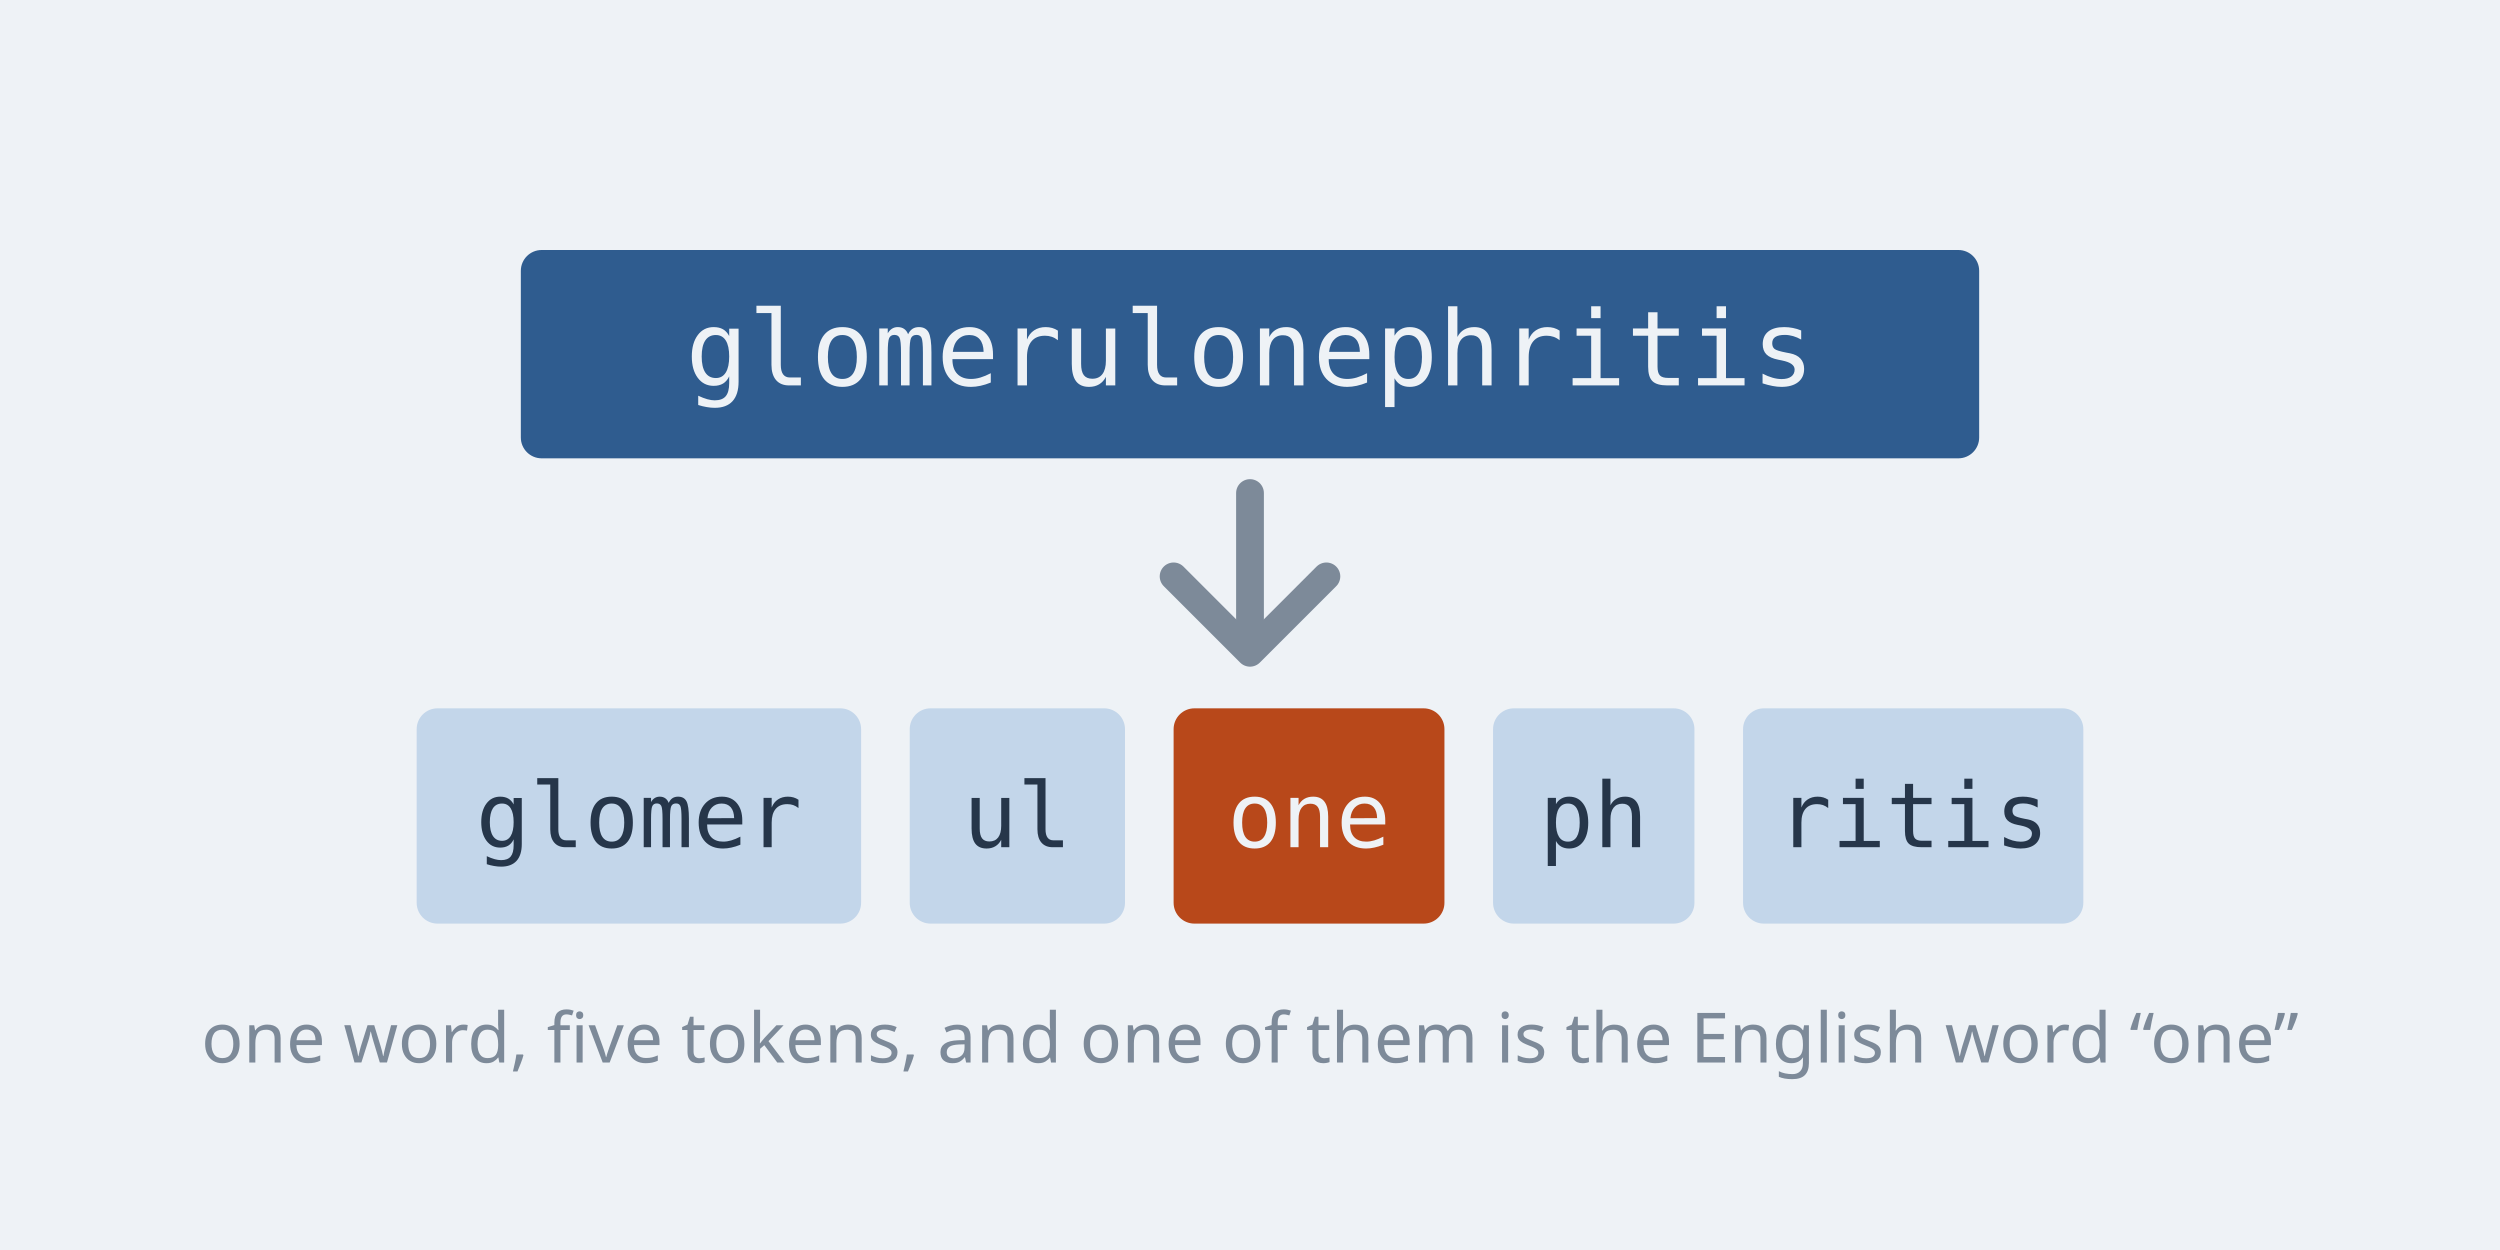
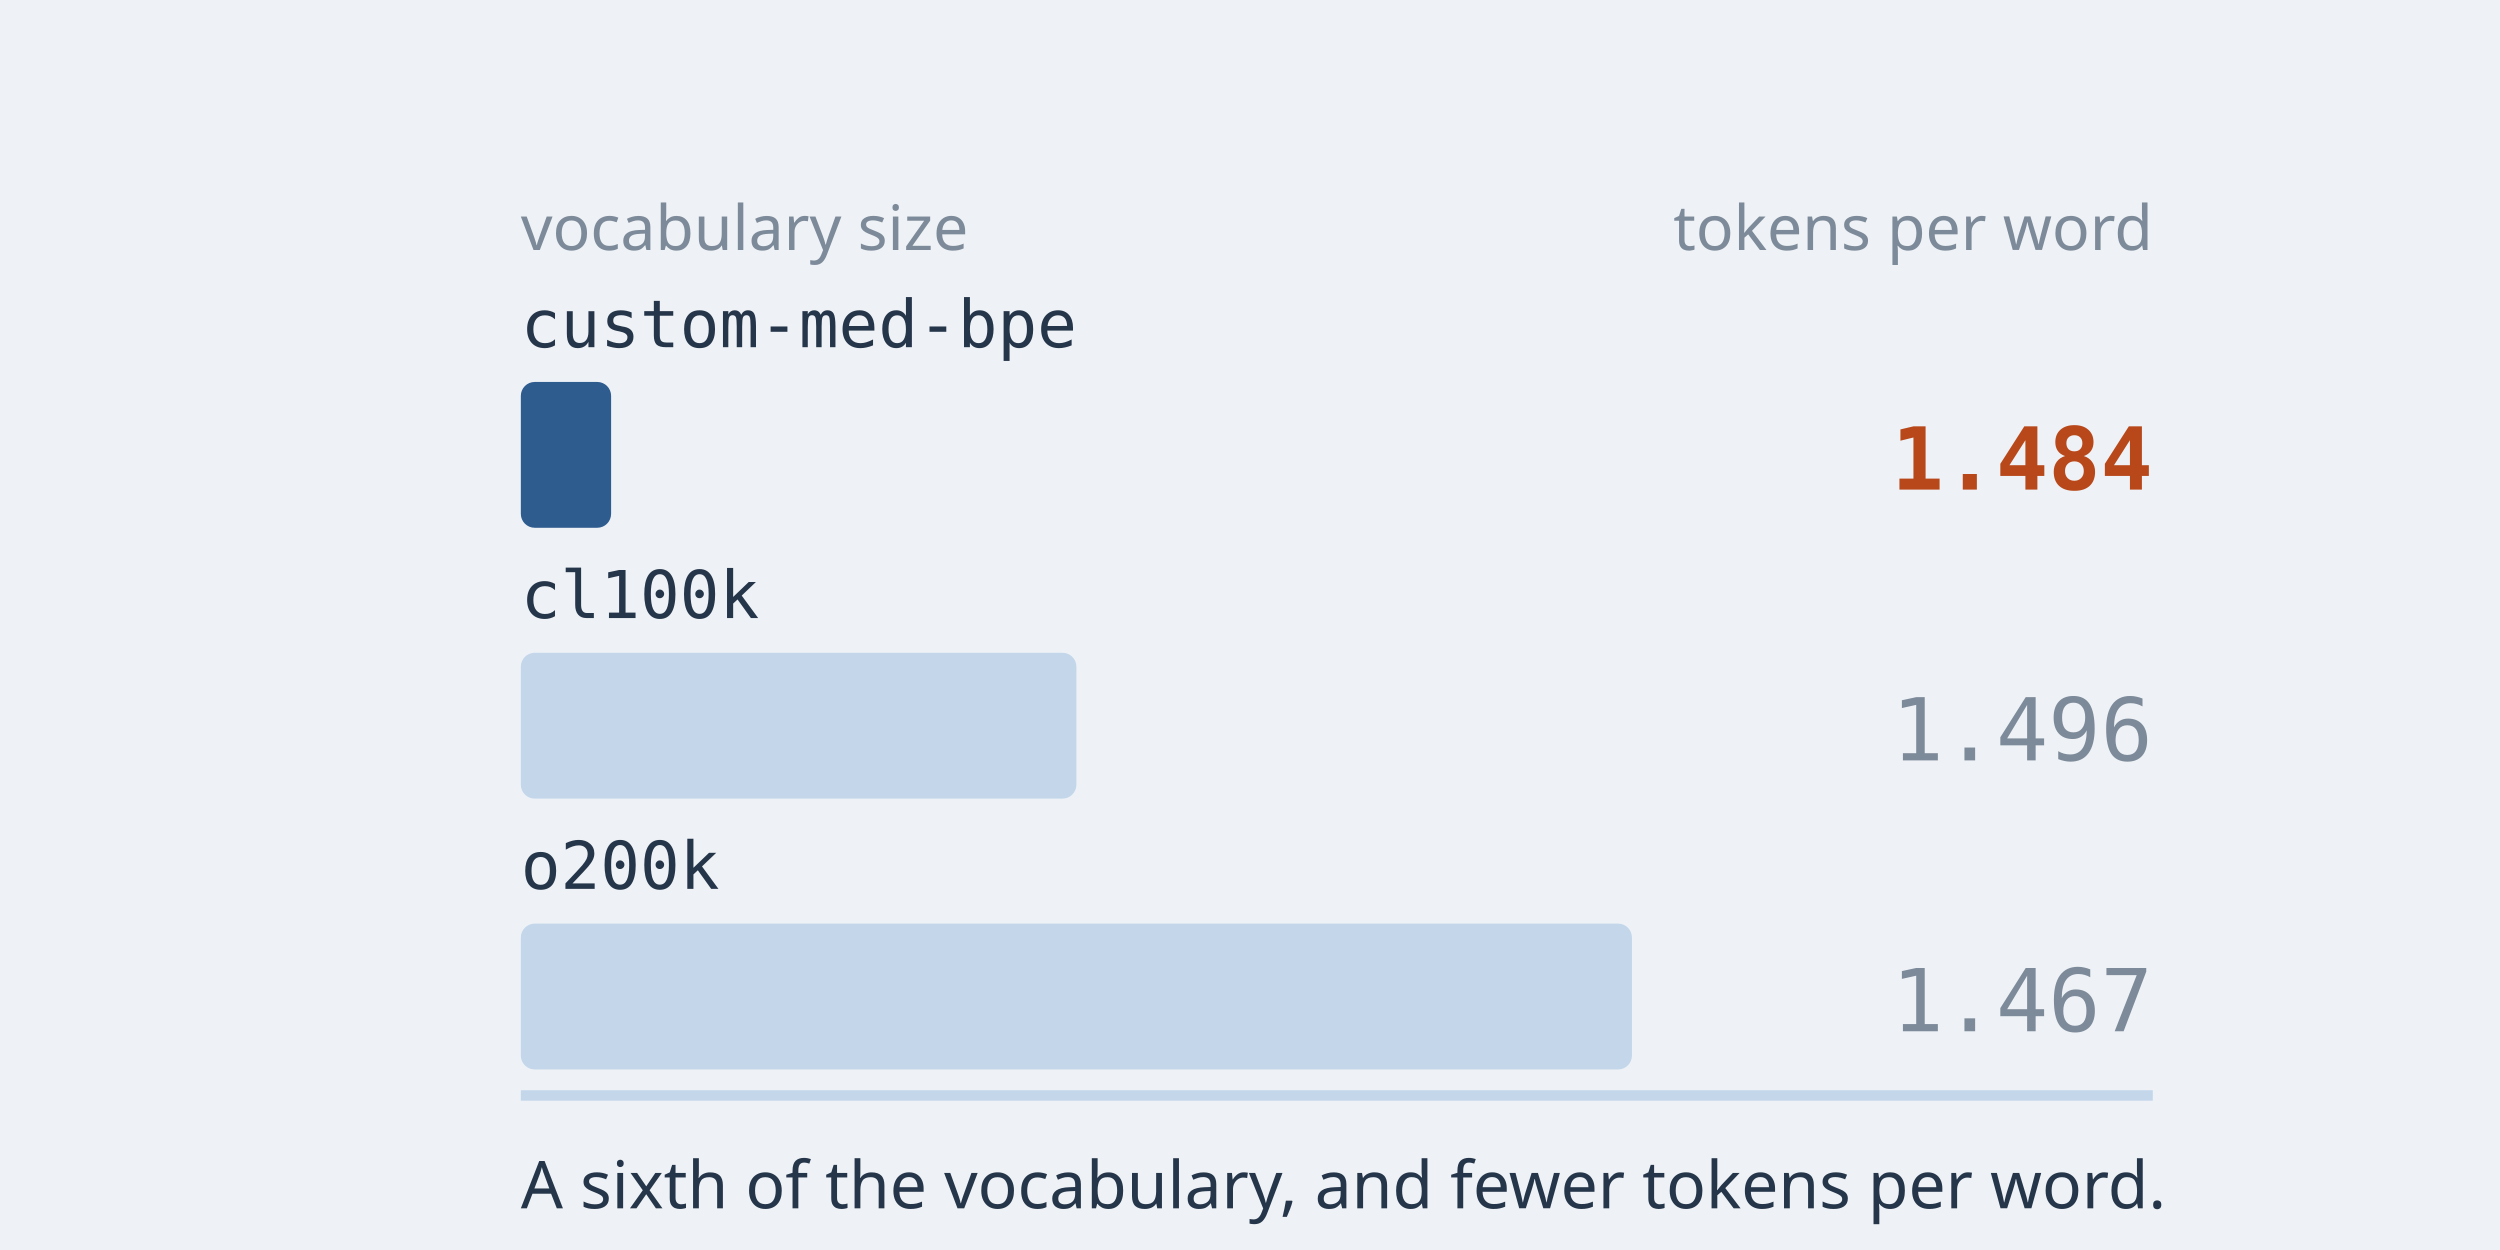
<svg xmlns="http://www.w3.org/2000/svg" viewBox="0 0 720 360" width="720" height="360" role="img" aria-labelledby="t">
  <rect width="720" height="360" fill="#eef2f6" />
  <g font-family="ui-sans-serif, system-ui, sans-serif">
-     <rect x="150" y="72" width="420" height="60" rx="6" fill="#2f5c8f" />
-     <text x="360" y="111" font-family="ui-monospace, SFMono-Regular, Menlo, monospace" font-size="30" fill="#eef2f6" text-anchor="middle">glomerulonephritis</text>
-     <path d="M360 142 L360 182" stroke="#7d8a99" stroke-width="8" stroke-linecap="round" />
-     <path d="M338 166 L360 188 L382 166" fill="none" stroke="#7d8a99" stroke-width="8" stroke-linecap="round" stroke-linejoin="round" />
-     <rect x="120" y="204" width="128" height="62" rx="6" fill="#c3d6ea" />
-     <text x="184" y="244" font-family="ui-monospace, SFMono-Regular, Menlo, monospace" font-size="26" fill="#26364a" text-anchor="middle">glomer</text>
-     <rect x="262" y="204" width="62" height="62" rx="6" fill="#c3d6ea" />
-     <text x="293" y="244" font-family="ui-monospace, SFMono-Regular, Menlo, monospace" font-size="26" fill="#26364a" text-anchor="middle">ul</text>
-     <rect x="338" y="204" width="78" height="62" rx="6" fill="#b8481a" />
-     <text x="377" y="244" font-family="ui-monospace, SFMono-Regular, Menlo, monospace" font-size="26" fill="#eef2f6" text-anchor="middle">one</text>
-     <rect x="430" y="204" width="58" height="62" rx="6" fill="#c3d6ea" />
-     <text x="459" y="244" font-family="ui-monospace, SFMono-Regular, Menlo, monospace" font-size="26" fill="#26364a" text-anchor="middle">ph</text>
-     <rect x="502" y="204" width="98" height="62" rx="6" fill="#c3d6ea" />
-     <text x="551" y="244" font-family="ui-monospace, SFMono-Regular, Menlo, monospace" font-size="26" fill="#26364a" text-anchor="middle">ritis</text>
-     <text x="360" y="306" font-size="20" fill="#7d8a99" text-anchor="middle">one word, five tokens, and one of them is the English word “one”</text>
+     <text x="150" y="72" font-size="18" fill="#7d8a99">vocabulary size</text>
+     <text x="620" y="72" font-size="18" fill="#7d8a99" text-anchor="end">tokens per word</text>
+     <text x="150" y="100" font-family="ui-monospace, SFMono-Regular, Menlo, monospace" font-size="19" fill="#26364a">custom-med-bpe</text>
+     <rect x="150" y="110" width="26" height="42" rx="4" fill="#2f5c8f" />
+     <text x="620" y="141" font-family="ui-monospace, SFMono-Regular, Menlo, monospace" font-size="25" fill="#b8481a" text-anchor="end" font-weight="700">1.484</text>
+     <text x="150" y="178" font-family="ui-monospace, SFMono-Regular, Menlo, monospace" font-size="19" fill="#26364a">cl100k</text>
+     <rect x="150" y="188" width="160" height="42" rx="4" fill="#c3d6ea" />
+     <text x="620" y="219" font-family="ui-monospace, SFMono-Regular, Menlo, monospace" font-size="25" fill="#7d8a99" text-anchor="end" font-weight="400">1.496</text>
+     <text x="150" y="256" font-family="ui-monospace, SFMono-Regular, Menlo, monospace" font-size="19" fill="#26364a">o200k</text>
+     <rect x="150" y="266" width="320" height="42" rx="4" fill="#c3d6ea" />
+     <text x="620" y="297" font-family="ui-monospace, SFMono-Regular, Menlo, monospace" font-size="25" fill="#7d8a99" text-anchor="end" font-weight="400">1.467</text>
+     <rect x="150" y="314" width="470" height="3" fill="#c3d6ea" />
+     <text x="150" y="348" font-size="19" fill="#26364a">A sixth of the vocabulary, and fewer tokens per word.</text>
  </g>
</svg>
